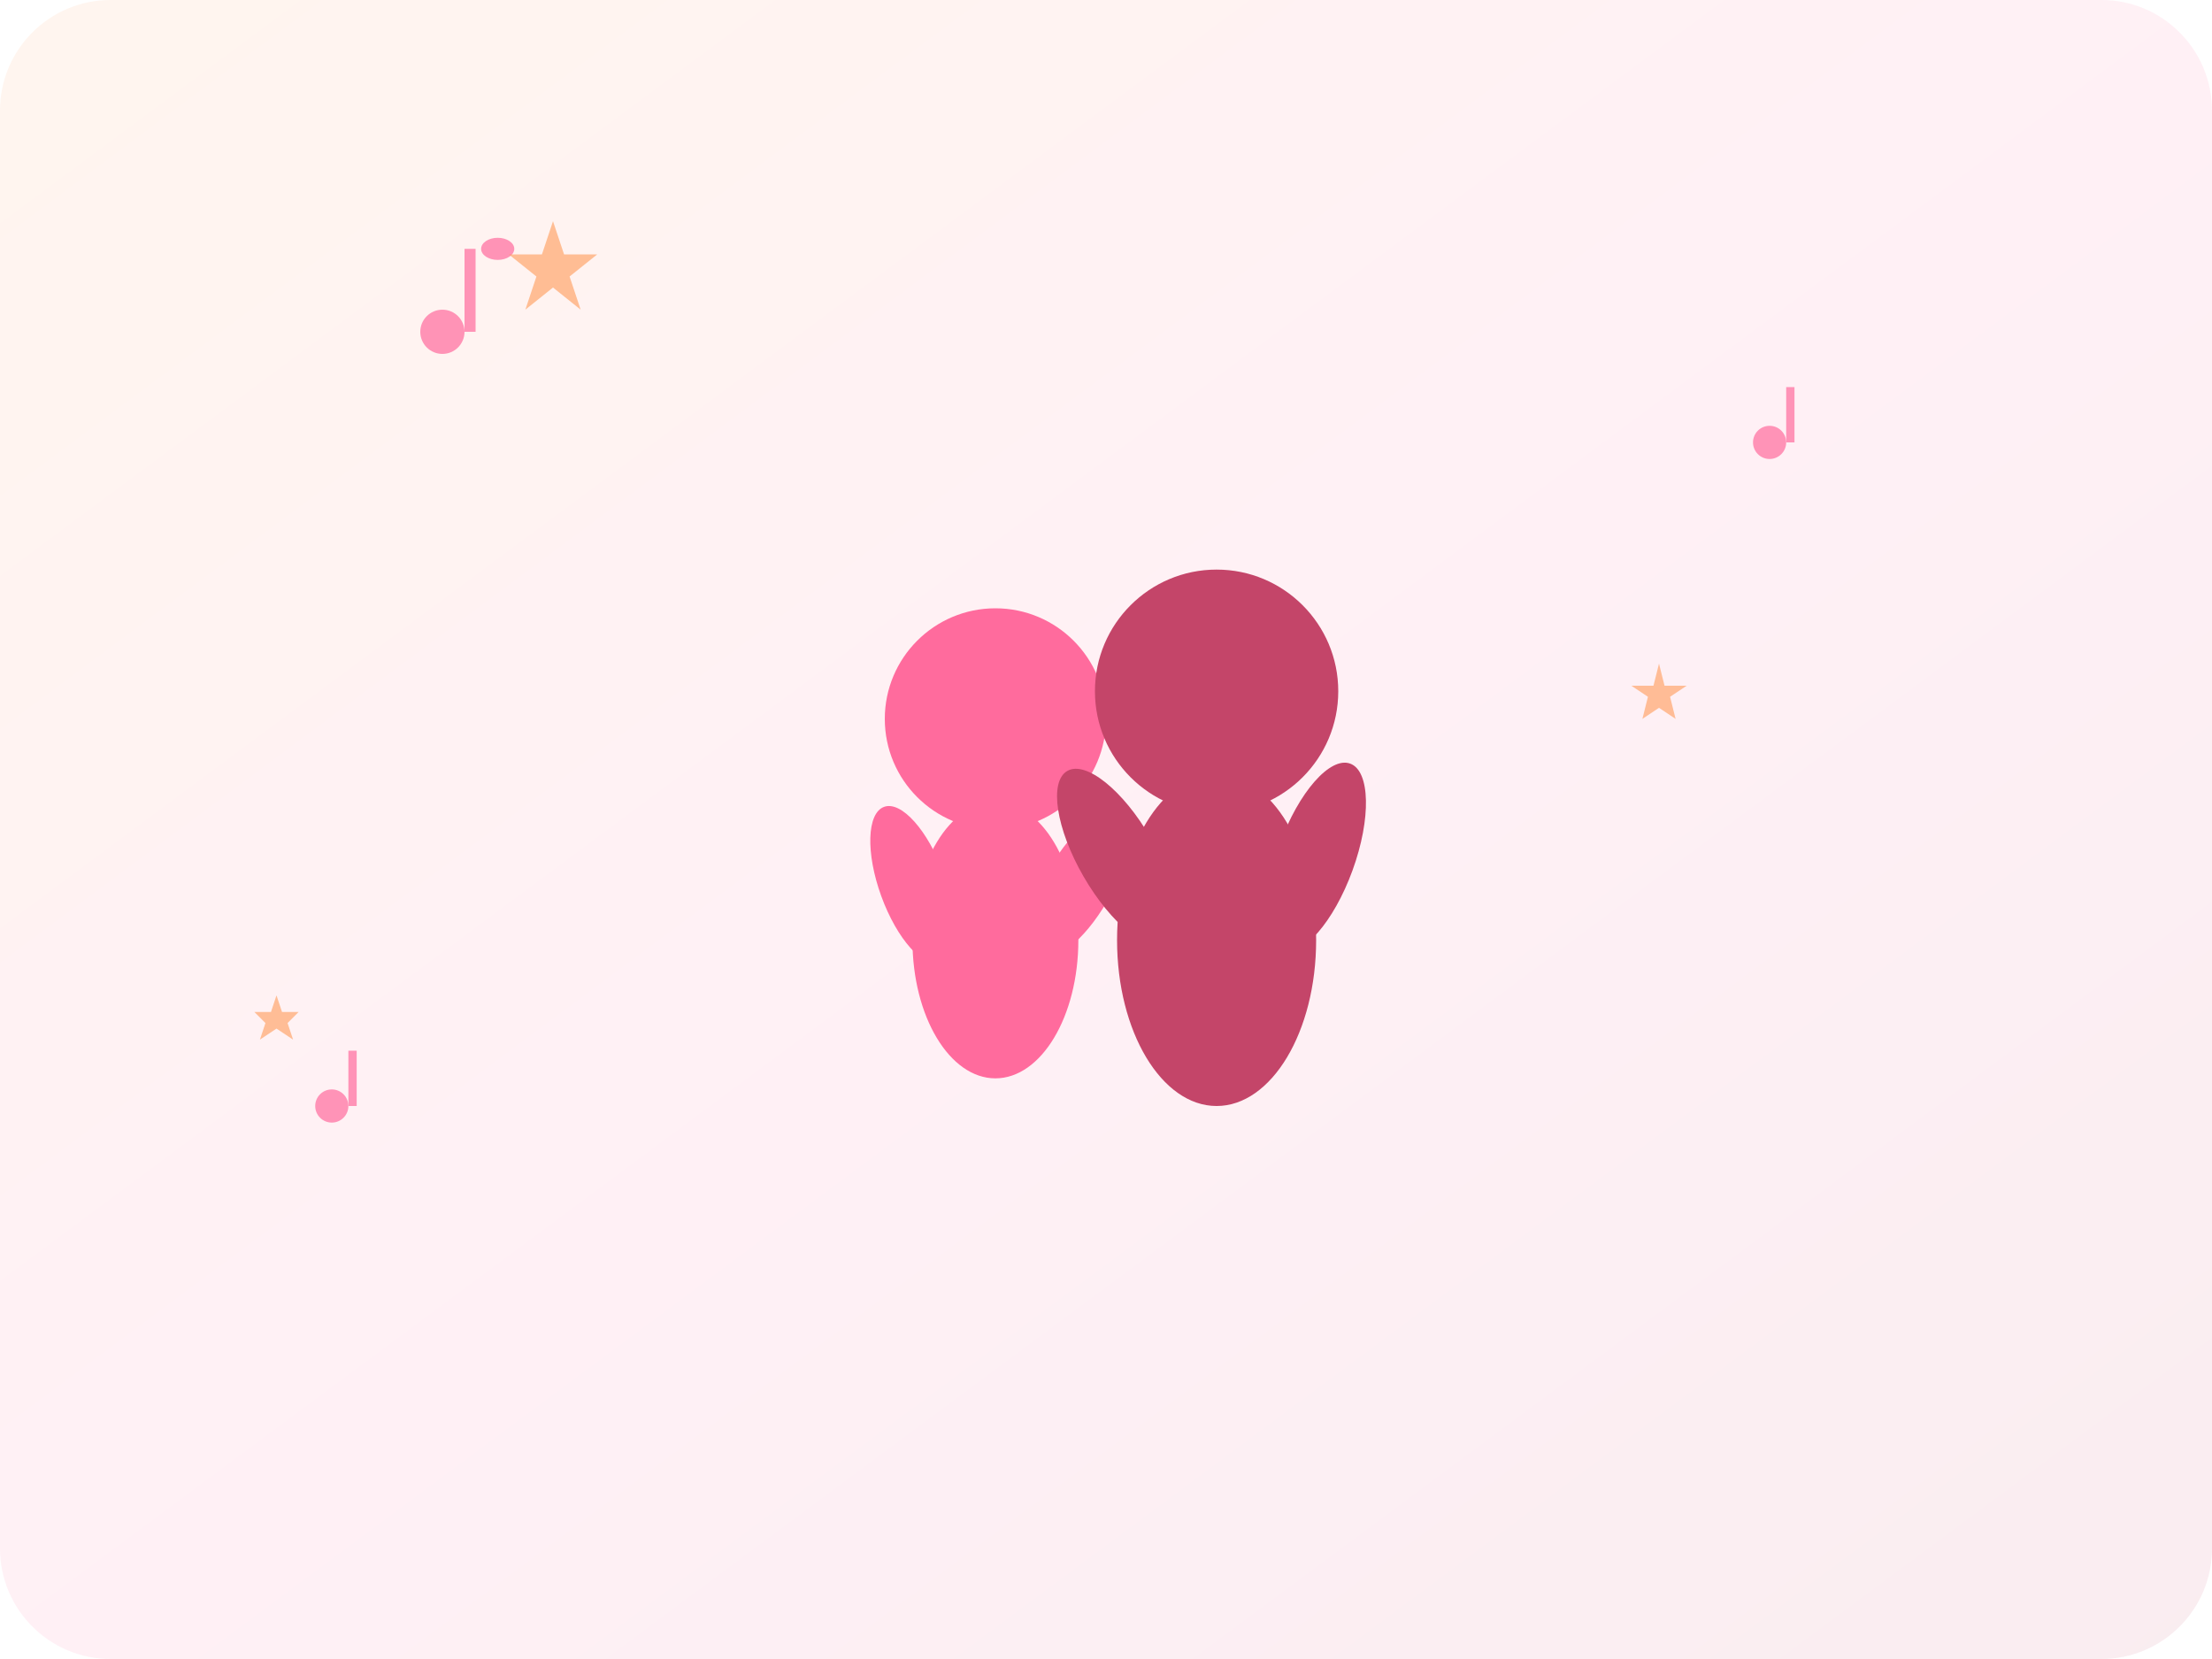
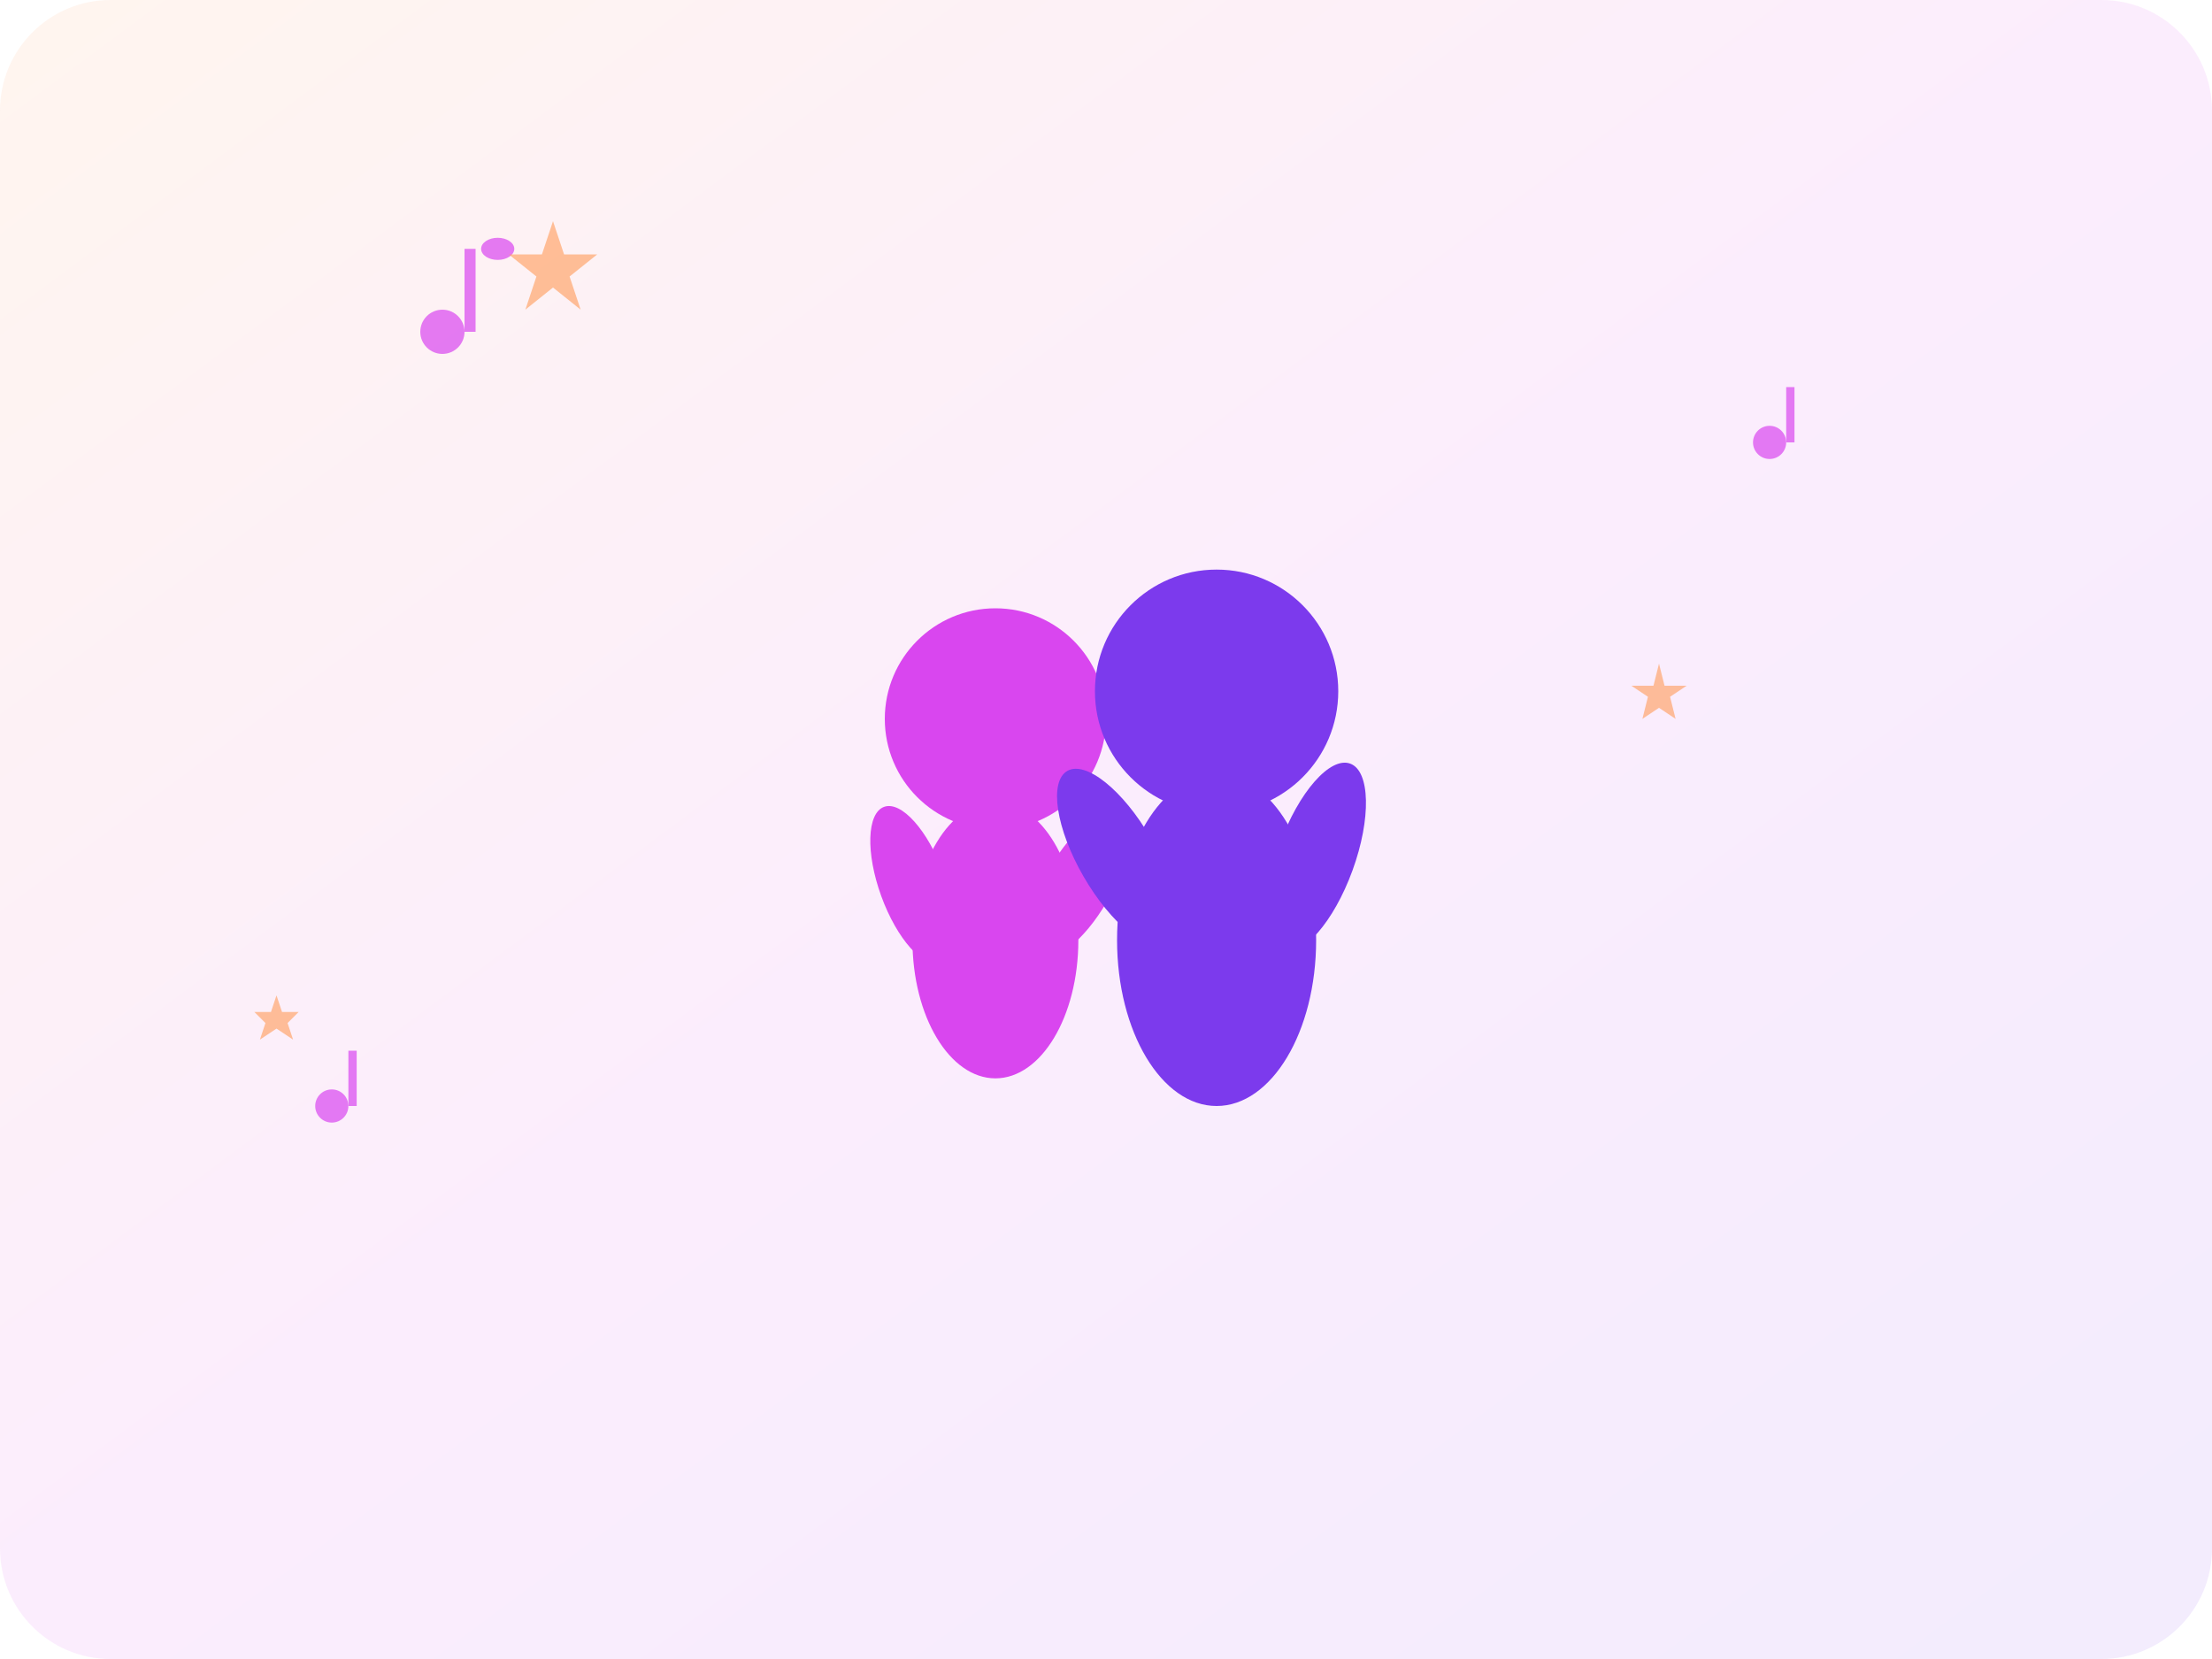
<svg xmlns="http://www.w3.org/2000/svg" viewBox="0 0 400 300" fill="none">
  <defs>
    <linearGradient id="sunset" x1="0%" y1="0%" x2="100%" y2="100%">
      <stop offset="0%" style="stop-color:#ff9a56" />
-       <stop offset="50%" style="stop-color:#ff6b9d" />
-       <stop offset="100%" style="stop-color:#c44569" />
+       <stop offset="50%" style="stop-color:#d946ef" />
+       <stop offset="100%" style="stop-color:#7c3aed" />
    </linearGradient>
  </defs>
  <rect width="400" height="300" fill="url(#sunset)" opacity="0.1" rx="20" />
  <g transform="translate(150, 100)">
-     <circle cx="30" cy="30" r="20" fill="#ff6b9d" />
-     <ellipse cx="30" cy="70" rx="15" ry="25" fill="#ff6b9d" />
-     <ellipse cx="15" cy="60" rx="6" ry="15" fill="#ff6b9d" transform="rotate(-20 15 60)" />
-     <ellipse cx="45" cy="60" rx="6" ry="15" fill="#ff6b9d" transform="rotate(30 45 60)" />
-     <circle cx="70" cy="25" r="22" fill="#c44569" />
-     <ellipse cx="70" cy="70" rx="18" ry="30" fill="#c44569" />
-     <ellipse cx="52" cy="55" rx="7" ry="18" fill="#c44569" transform="rotate(-30 52 55)" />
-     <ellipse cx="88" cy="55" rx="7" ry="18" fill="#c44569" transform="rotate(20 88 55)" />
+     <circle cx="30" cy="30" r="20" fill="#d946ef" />
+     <ellipse cx="30" cy="70" rx="15" ry="25" fill="#d946ef" />
+     <ellipse cx="15" cy="60" rx="6" ry="15" fill="#d946ef" transform="rotate(-20 15 60)" />
+     <ellipse cx="45" cy="60" rx="6" ry="15" fill="#d946ef" transform="rotate(30 45 60)" />
+     <circle cx="70" cy="25" r="22" fill="#7c3aed" />
+     <ellipse cx="70" cy="70" rx="18" ry="30" fill="#7c3aed" />
+     <ellipse cx="52" cy="55" rx="7" ry="18" fill="#7c3aed" transform="rotate(-30 52 55)" />
+     <ellipse cx="88" cy="55" rx="7" ry="18" fill="#7c3aed" transform="rotate(20 88 55)" />
  </g>
-   <g fill="#ff6b9d" opacity="0.7">
+   <g fill="#d946ef" opacity="0.7">
    <circle cx="80" cy="60" r="4" />
    <rect x="84" y="45" width="2" height="15" />
    <ellipse cx="90" cy="45" rx="3" ry="2" />
    <circle cx="320" cy="80" r="3" />
    <rect x="323" y="70" width="1.5" height="10" />
    <circle cx="60" cy="200" r="3" />
    <rect x="63" y="190" width="1.5" height="10" />
  </g>
  <g fill="#ff9a56" opacity="0.6">
    <polygon points="100,40 102,46 108,46 103,50 105,56 100,52 95,56 97,50 92,46 98,46" />
    <polygon points="300,120 301,124 305,124 302,126 303,130 300,128 297,130 298,126 295,124 299,124" />
    <polygon points="50,180 51,183 54,183 52,185 53,188 50,186 47,188 48,185 46,183 49,183" />
  </g>
</svg>
